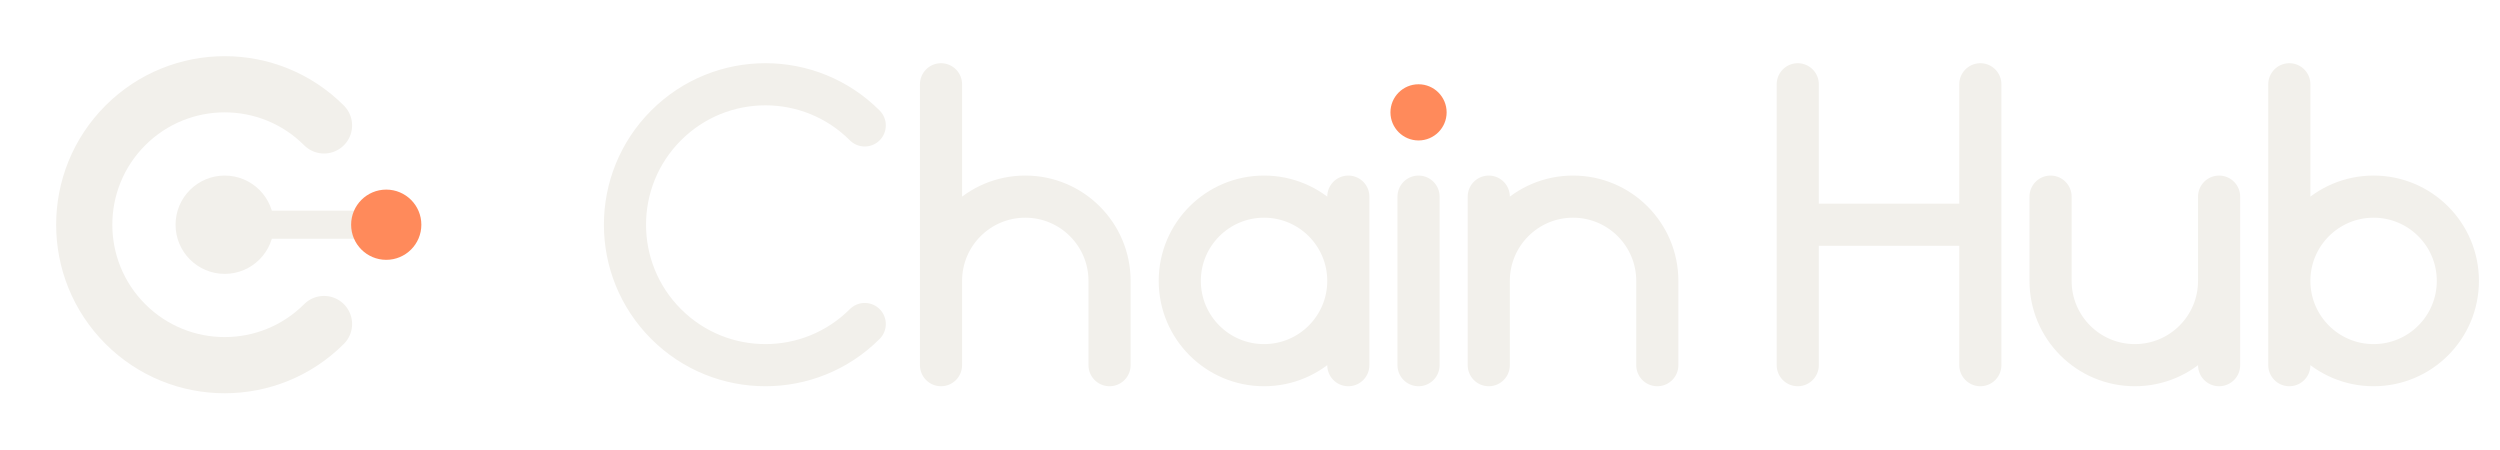
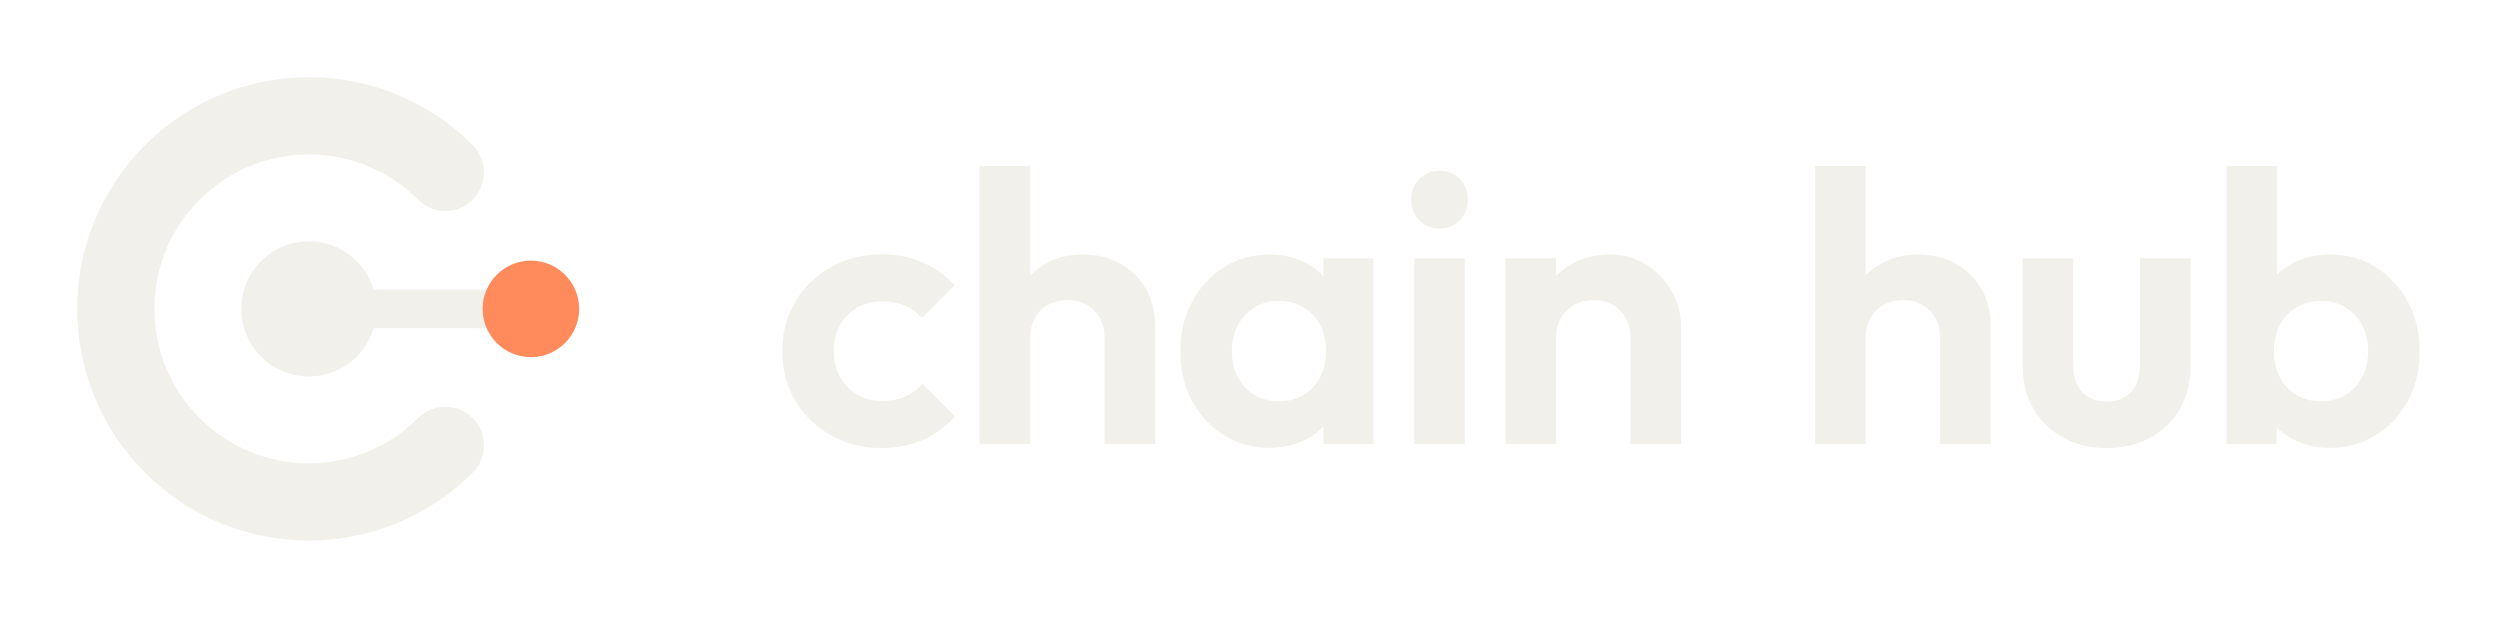
- <svg xmlns="http://www.w3.org/2000/svg" viewBox="0 0 356 64" role="img" aria-label="Chain Hub">
+ <svg xmlns="http://www.w3.org/2000/svg" viewBox="0 0 259 64" role="img" aria-label="Chain Hub">
  <path d="M46.14 17.86A20 20 0 1 0 46.14 46.14" fill="none" stroke="#F2F0EB" stroke-width="8" stroke-linecap="round" />
  <line x1="32" y1="32" x2="51" y2="32" stroke="#F2F0EB" stroke-width="4" stroke-linecap="round" />
  <circle cx="32" cy="32" r="7" fill="#F2F0EB" />
  <circle cx="55" cy="32" r="5" fill="#FF8A5B" />
-   <g transform="translate(86 2)">
-     <path d="M37.14 15.86A20 20 0 1 0 37.14 44.14M48 10V50M48 38A12 12 0 0 1 72 38V50M106 26V50M82 38A12 12 0 1 0 106 38A12 12 0 1 0 82 38M116 26V50M126 26V50M126 38A12 12 0 0 1 150 38V50M170 10V50M196 10V50M170 30H196M206 26V38A12 12 0 0 0 230 38M230 26V50M240 10V50M240 38A12 12 0 1 1 264 38A12 12 0 1 1 240 38" fill="none" stroke="#F2F0EB" stroke-width="6" stroke-linecap="round" stroke-linejoin="round" />
-     <circle cx="116" cy="14" r="4" fill="#FF8A5B" />
-   </g>
+   <path d="M91.37 46.42Q88.45 46.42 86.1 45.1Q83.74 43.79 82.39 41.5Q81.04 39.22 81.04 36.39Q81.04 33.52 82.39 31.25Q83.75 28.98 86.11 27.66Q88.47 26.34 91.4 26.34Q93.65 26.34 95.56 27.17Q97.48 27.99 98.89 29.55L95.51 32.96Q94.76 32.09 93.72 31.66Q92.68 31.22 91.4 31.22Q89.94 31.22 88.8 31.88Q87.67 32.54 87.02 33.68Q86.38 34.83 86.38 36.37Q86.38 37.88 87.02 39.05Q87.67 40.21 88.81 40.88Q89.95 41.54 91.4 41.54Q92.71 41.54 93.76 41.09Q94.81 40.63 95.56 39.75L98.94 43.15Q97.5 44.75 95.58 45.58Q93.66 46.42 91.37 46.42ZM114.43 46V34.98Q114.43 33.25 113.36 32.17Q112.28 31.09 110.61 31.09Q109.47 31.09 108.59 31.58Q107.71 32.07 107.22 32.95Q106.73 33.83 106.73 34.98L104.68 33.92Q104.68 31.68 105.65 29.98Q106.61 28.29 108.31 27.33Q110.01 26.36 112.18 26.36Q114.38 26.36 116.08 27.32Q117.77 28.27 118.72 29.94Q119.67 31.61 119.67 33.81V46ZM101.49 46V17.2H106.73V46ZM131.52 46.4Q128.89 46.4 126.79 45.08Q124.7 43.77 123.49 41.51Q122.28 39.25 122.28 36.41Q122.28 33.54 123.49 31.28Q124.7 29.01 126.79 27.69Q128.89 26.36 131.52 26.36Q133.59 26.36 135.22 27.21Q136.86 28.06 137.85 29.54Q138.84 31.02 138.91 32.92V39.85Q138.84 41.74 137.86 43.22Q136.89 44.71 135.24 45.55Q133.59 46.4 131.52 46.4ZM132.5 41.58Q134.69 41.58 136.03 40.12Q137.37 38.66 137.37 36.38Q137.37 34.85 136.77 33.68Q136.16 32.51 135.06 31.85Q133.97 31.18 132.5 31.18Q131.07 31.18 129.98 31.85Q128.88 32.51 128.25 33.68Q127.62 34.86 127.62 36.38Q127.62 37.9 128.24 39.08Q128.87 40.25 129.97 40.92Q131.07 41.58 132.5 41.58ZM137.11 46V40.83L137.94 36.14L137.11 31.49V26.76H142.29V46ZM146.51 46V26.76H151.75V46ZM149.13 23.68Q147.87 23.68 147.03 22.81Q146.2 21.95 146.2 20.69Q146.2 19.42 147.03 18.56Q147.87 17.7 149.13 17.7Q150.44 17.7 151.25 18.56Q152.07 19.42 152.07 20.69Q152.07 21.95 151.25 22.81Q150.44 23.68 149.13 23.68ZM168.92 46V34.98Q168.92 33.25 167.84 32.17Q166.77 31.09 165.09 31.09Q163.95 31.09 163.08 31.58Q162.2 32.07 161.7 32.95Q161.21 33.83 161.21 34.98L159.17 33.92Q159.17 31.68 160.15 29.98Q161.13 28.29 162.86 27.33Q164.59 26.36 166.78 26.36Q168.91 26.36 170.58 27.42Q172.24 28.48 173.2 30.18Q174.16 31.88 174.16 33.81V46ZM155.97 46V26.76H161.21V46ZM200.99 46V34.98Q200.99 33.25 199.92 32.17Q198.84 31.09 197.17 31.09Q196.03 31.09 195.15 31.58Q194.27 32.07 193.78 32.95Q193.28 33.83 193.28 34.98L191.24 33.92Q191.24 31.68 192.2 29.98Q193.17 28.29 194.86 27.33Q196.56 26.36 198.74 26.36Q200.94 26.36 202.63 27.32Q204.33 28.27 205.28 29.94Q206.23 31.61 206.23 33.81V46ZM188.05 46V17.2H193.28V46ZM218.25 46.42Q215.72 46.42 213.74 45.33Q211.77 44.25 210.66 42.34Q209.54 40.42 209.54 37.92V26.76H214.78V37.8Q214.78 38.99 215.19 39.84Q215.6 40.69 216.38 41.14Q217.17 41.6 218.26 41.6Q219.89 41.6 220.8 40.6Q221.7 39.61 221.7 37.8V26.76H226.94V37.92Q226.94 40.45 225.83 42.37Q224.73 44.28 222.77 45.35Q220.81 46.42 218.25 46.42ZM241.36 46.4Q239.28 46.4 237.6 45.53Q235.93 44.66 234.93 43.15Q233.93 41.64 233.85 39.75V32.92Q233.93 31.02 234.95 29.54Q235.96 28.06 237.63 27.21Q239.31 26.36 241.36 26.36Q244.03 26.36 246.14 27.69Q248.25 29.01 249.46 31.28Q250.68 33.54 250.68 36.41Q250.68 39.25 249.46 41.51Q248.25 43.77 246.14 45.08Q244.03 46.4 241.36 46.4ZM230.66 46V17.2H235.9V31.49L235.02 36.14L235.85 40.83V46ZM240.46 41.58Q241.9 41.58 242.99 40.92Q244.09 40.25 244.71 39.08Q245.34 37.9 245.34 36.38Q245.34 34.86 244.71 33.68Q244.09 32.51 242.99 31.85Q241.89 31.18 240.45 31.18Q239.02 31.18 237.91 31.85Q236.8 32.51 236.19 33.68Q235.58 34.85 235.58 36.38Q235.58 37.91 236.2 39.09Q236.81 40.26 237.92 40.92Q239.03 41.58 240.46 41.58Z" fill="#F2F0EB" />
</svg>
